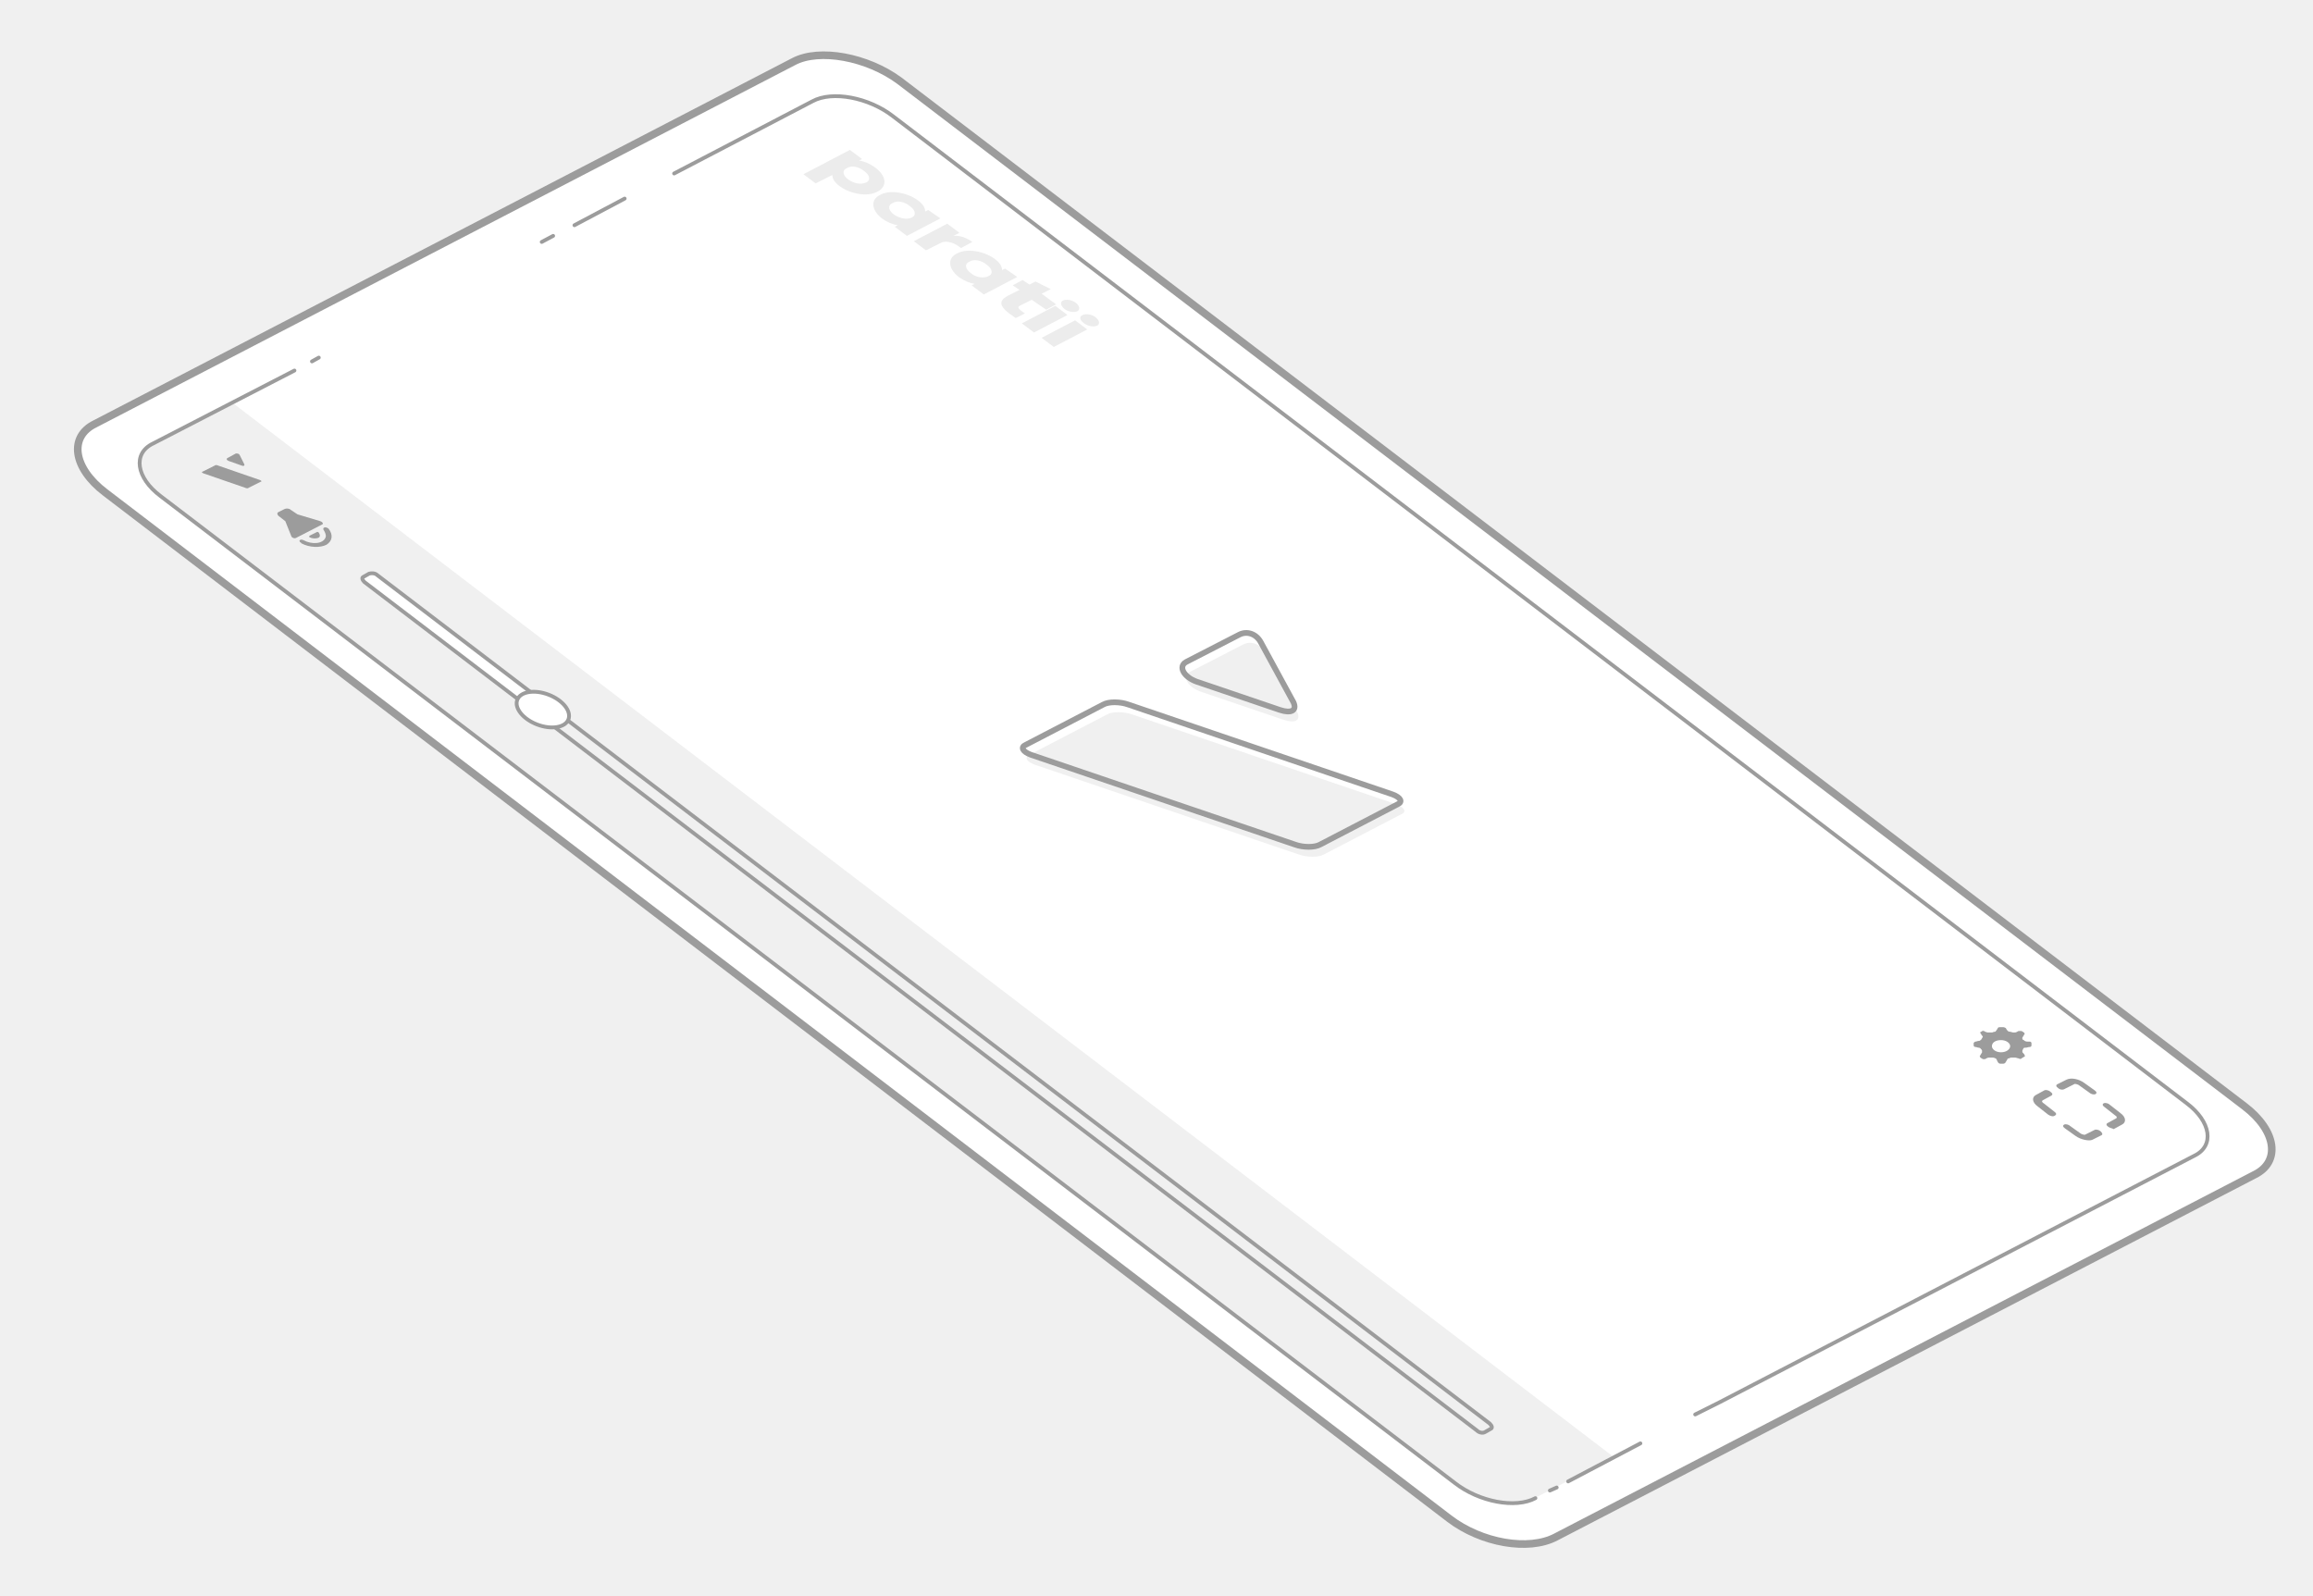
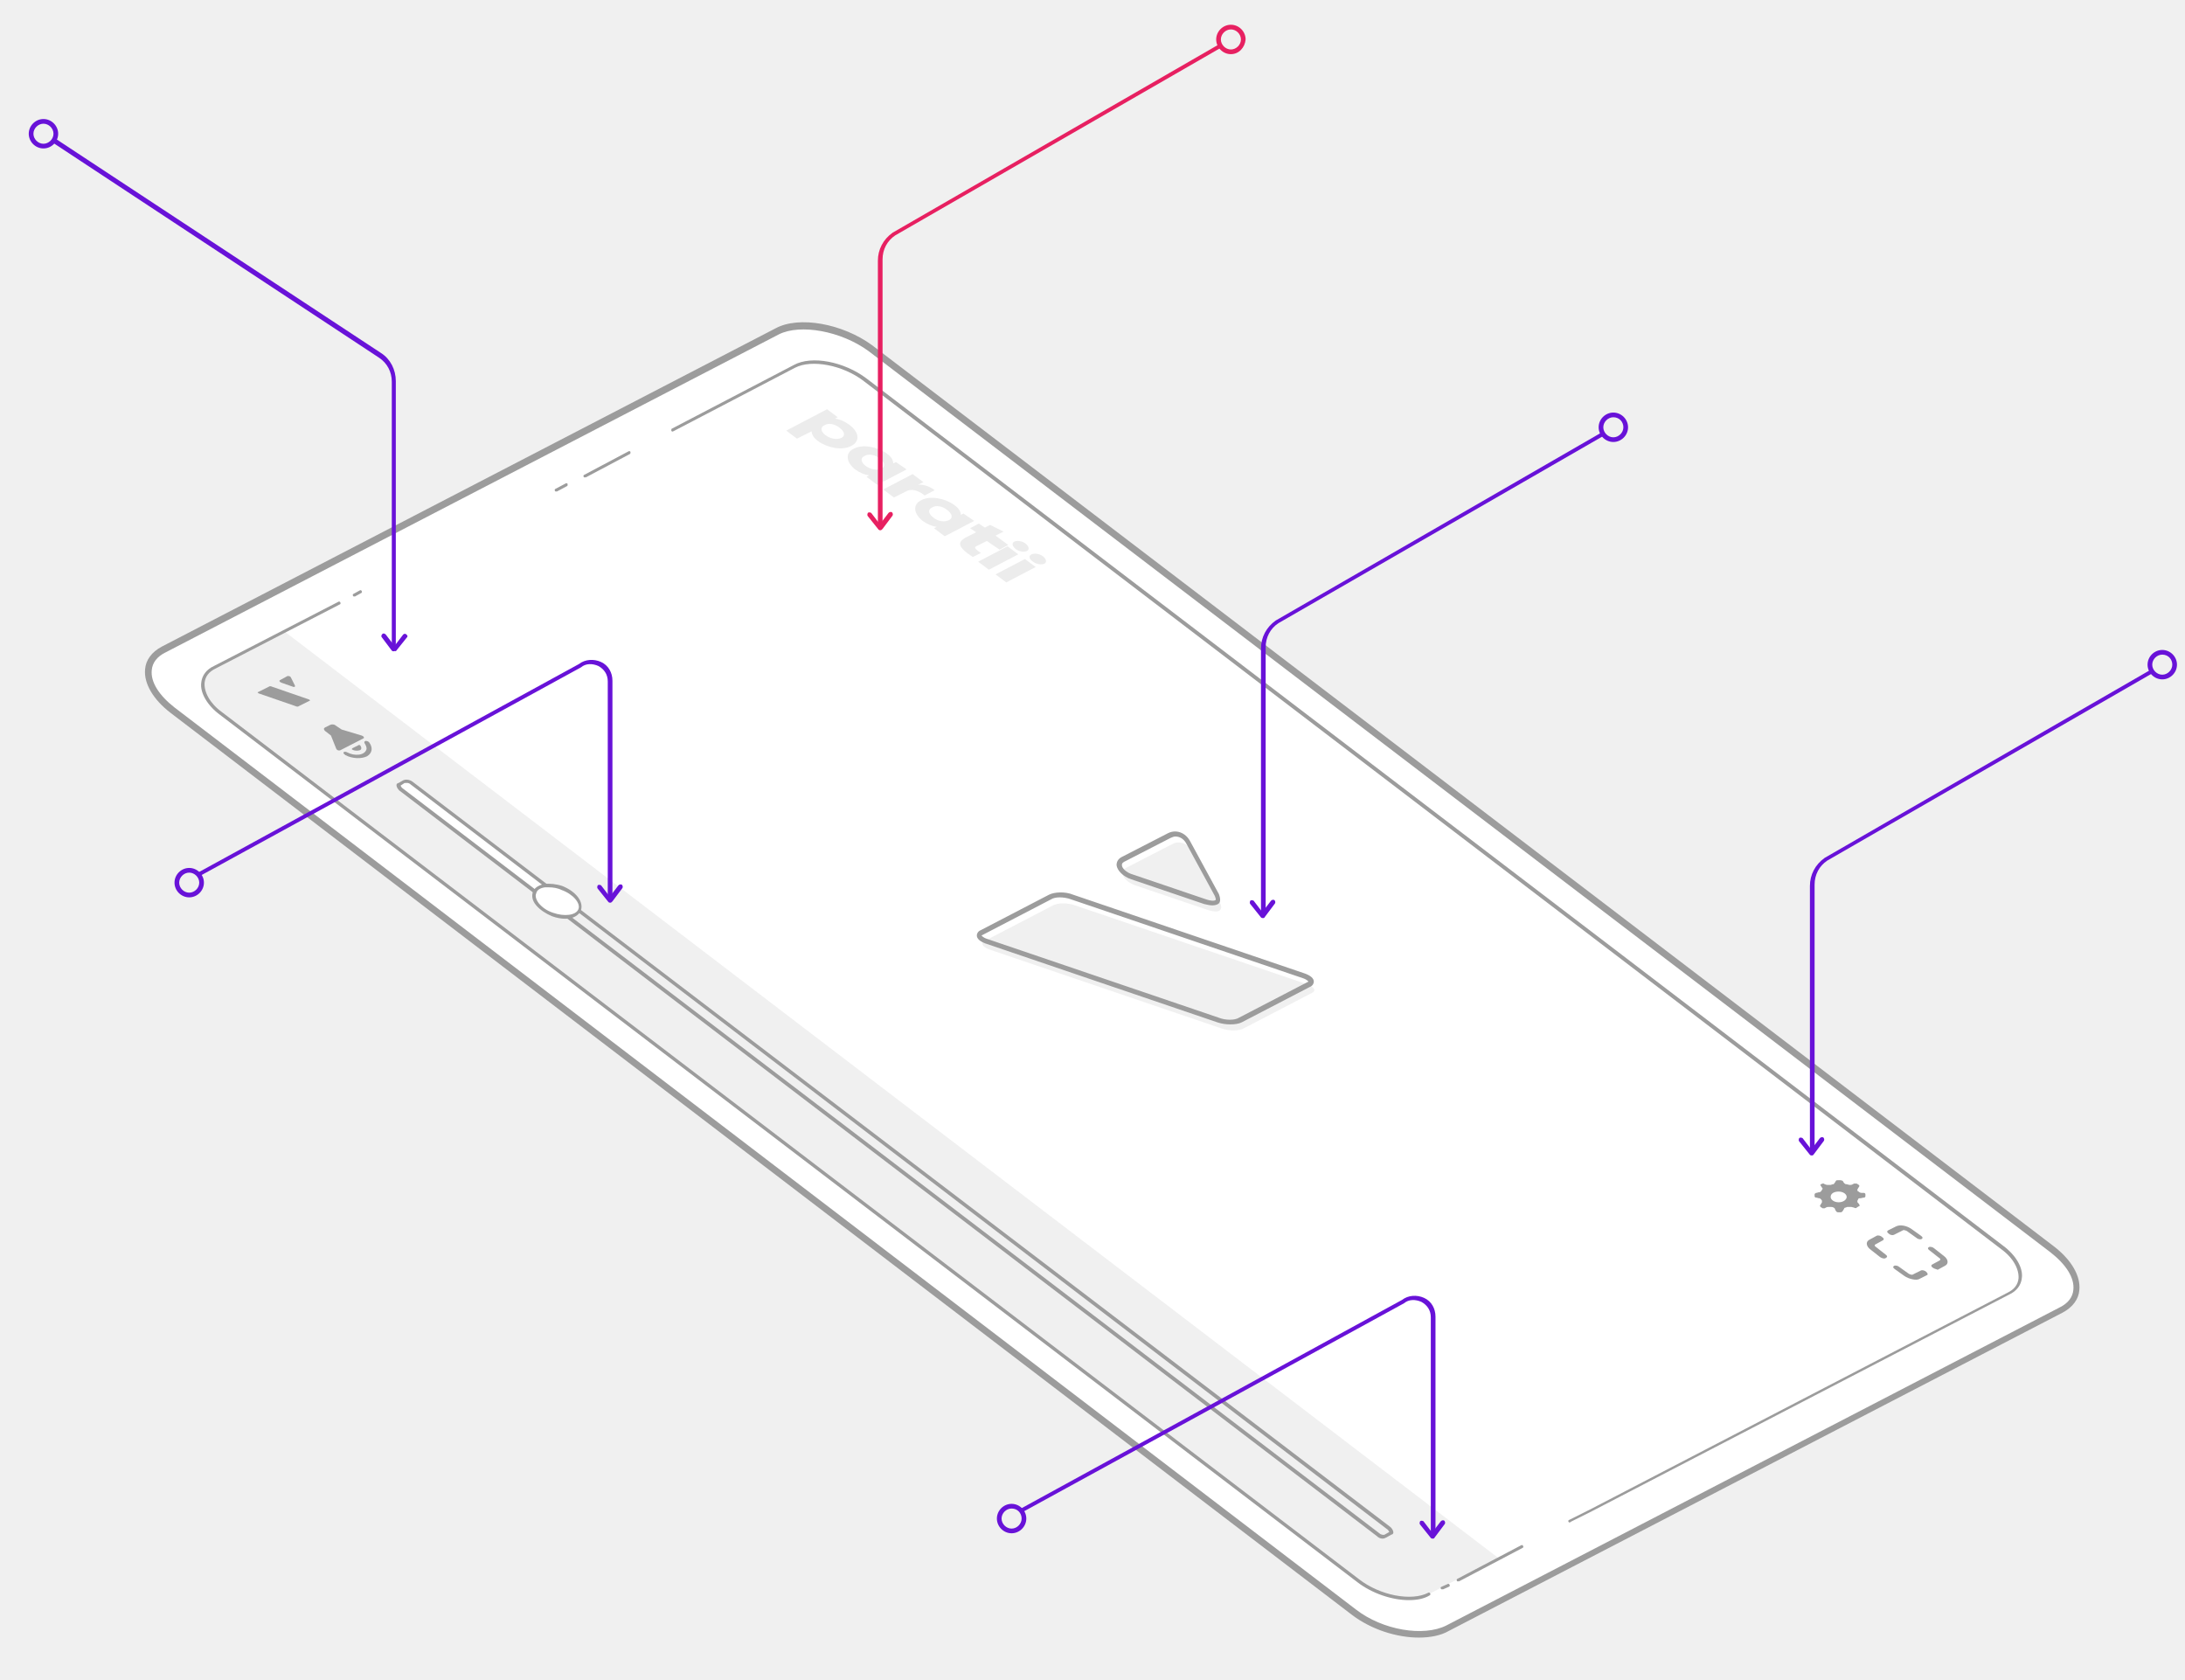
- <svg xmlns="http://www.w3.org/2000/svg" xmlns:xlink="http://www.w3.org/1999/xlink" version="1.1" id="Warstwa_2" x="0px" y="0px" viewBox="0 0 304 209.7">
-   <style type="text/css">
- 		.st0{fill:#FFFFFF;stroke:#9C9C9C;stroke-miterlimit:10;}
- 		.st1{fill:#F0F0F0;}
- 		.st2{fill:none;stroke:#9C9C9C;stroke-width:0.5;stroke-linecap:round;stroke-linejoin:round;stroke-miterlimit:10;}
- 		.st3{opacity:0.12;}
- 		.st4{fill:#FFFFFF;stroke:#9C9C9C;stroke-width:0.5;stroke-linecap:round;stroke-linejoin:round;stroke-miterlimit:10;}
- 		.st5{fill:#9C9C9C;}
- 		.st6{fill:#FFFFFF;}
- 		.st7{fill:#FFFFFF;stroke:#9C9C9C;stroke-width:0.5;stroke-miterlimit:10;}
- 		.st8{fill:#ECECEC;}
- 		.st9{fill:none;stroke:#9C9C9C;stroke-width:0.75;stroke-miterlimit:10;}
- 	</style>
-   <path class="st0" d="M190.5,199.6L13.8,64.7c-4.2-3.2-4.8-7.3-1.3-9l91.8-47.6c3.4-1.8,9.7-0.6,13.9,2.5l176.8,134.8   c4.2,3.2,4.8,7.3,1.3,9l-91.8,47.6C200.9,203.9,194.7,202.8,190.5,199.6z" />
-   <path class="st1" d="M30.5,52.9l-10.4,5.4c-2.6,1.4-2.2,4.5,1,6.9l170,129.7c3.2,2.4,8,3.3,10.6,2l10.4-5.4L30.5,52.9z" />
-   <path class="st2" d="M201.8,196.9c-2.6,1.4-7.4,0.5-10.6-2L21.1,65.2c-3.2-2.4-3.7-5.6-1-6.9l18.6-9.6" />
-   <g class="st3">
-     <defs>
-       <path id="SVGID_1_" class="st3" d="M34.3,51.2l71.8-37.3c3-1.6,8.2-0.9,11.4,1.6l170,129.7c3.2,2.4,3.3,5.7,0.3,7.3l-71.8,37.2     l-3.6,1.9L30.4,52.7L34.3,51.2z" />
-     </defs>
-     <clipPath id="SVGID_2_">
-       <use xlink:href="#SVGID_1_" style="overflow:visible;" />
-     </clipPath>
-   </g>
-   <line class="st4" x1="215.6" y1="189.7" x2="206.1" y2="194.7" />
-   <path class="st2" d="M88.6,22.8l18.2-9.5c2.6-1.4,7.4-0.5,10.6,2l170,129.7c3.2,2.4,3.7,5.6,1,6.9l-62.4,32.4l-3.2,1.6" />
-   <line class="st4" x1="75.5" y1="29.6" x2="82.1" y2="26.1" />
-   <line class="st4" x1="71.2" y1="31.8" x2="72.7" y2="31" />
+ <svg xmlns="http://www.w3.org/2000/svg" id="Warstwa_2_1_" viewBox="0 0 326.8 251.2">
+   <style>.st0{fill:#fff}.st1{fill:#9c9c9c}.st2{fill:#f0f0f0}.st3{fill:#ececec}.st4{fill:#6812d8}.st5{fill:#e72061}</style>
+   <path class="st0" d="M202.5 241.1L25.8 106.2c-4.2-3.2-4.8-7.3-1.3-9l91.8-47.6c3.4-1.8 9.7-.6 13.9 2.5L307 186.9c4.2 3.2 4.8 7.3 1.3 9l-91.8 47.6c-3.6 1.9-9.8.8-14-2.4z" />
+   <path class="st1" d="M212.2 244.9c-3.3 0-7.1-1.2-10-3.4L25.5 106.6c-2.6-2-4-4.4-3.8-6.5.1-1.4 1-2.6 2.5-3.4L116 49.1c3.5-1.9 10-.7 14.4 2.5l176.8 134.8c2.6 2 4 4.4 3.8 6.5-.1 1.4-1 2.6-2.5 3.4l-91.8 47.6c-1.2.7-2.8 1-4.5 1zm-9.4-4.2c4 3.1 10.1 4.1 13.5 2.4l91.8-47.6c1.2-.6 1.9-1.5 2-2.6.2-1.8-1.1-3.8-3.4-5.6L129.9 52.5c-4.1-3-10.2-4.1-13.4-2.5L24.7 97.6c-1.2.6-1.9 1.5-2 2.6-.2 1.8 1.1 3.8 3.4 5.6l176.7 134.9z" />
+   <path class="st2" d="M42.5 94.4l-10.4 5.4c-2.6 1.4-2.2 4.5 1 6.9l170 129.7c3.2 2.4 8 3.3 10.6 2l10.4-5.4L42.5 94.4z" />
+   <path class="st1" d="M210.7 239.3c-2.5 0-5.5-1-7.7-2.7L32.9 106.9c-1.9-1.4-3-3.3-2.8-4.8.1-1.1.8-2 1.9-2.5L50.6 90c.1-.1.3 0 .3.1.1.1 0 .3-.1.3L32.2 100c-1 .5-1.5 1.2-1.6 2.1-.1 1.4.8 3.1 2.6 4.4l170.1 129.7c3.1 2.4 7.8 3.3 10.3 2 .1-.1.3 0 .3.1.1.1 0 .3-.1.3-.8.5-1.9.7-3.1.7zM218.1 236.5c-.1 0-.2 0-.2-.1-.1-.1 0-.3.1-.3l9.5-5c.1-.1.3 0 .3.1.1.1 0 .3-.1.3l-9.5 5c0-.1-.1 0-.1 0zM234.8 227.7c-.1 0-.2-.1-.2-.1-.1-.1 0-.3.1-.3l3.2-1.6 62.4-32.4c1-.5 1.5-1.2 1.6-2.1.1-1.4-.8-3.1-2.6-4.4L129.2 57c-3.1-2.4-7.8-3.3-10.3-2l-18.2 9.5c-.1.1-.3 0-.3-.1s0-.3.1-.3l18.2-9.5c2.7-1.5 7.6-.5 10.9 2l170 129.7c1.9 1.4 3 3.3 2.8 4.8-.1 1.1-.8 2-1.9 2.5L238.1 226l-3.2 1.6-.1.1zM87.5 71.4c-.1 0-.2 0-.2-.1-.1-.1 0-.3.1-.3l6.6-3.5c.1-.1.3 0 .3.1s0 .3-.1.3l-6.6 3.5c0-.1-.1 0-.1 0zM83.2 73.5c-.1 0-.2 0-.2-.1-.1-.1 0-.3.1-.3l1.5-.8c.1-.1.3 0 .3.1s0 .3-.1.3l-1.5.8h-.1z" />
+   <path class="st1" d="M282.5 184.5c-.3-.2-.3-.4-.1-.5l1.2-.6c.6-.3 1.6-.1 2.3.4l1.4 1c.3.2.3.4.1.5-.2.1-.6 0-.8-.2l-1.4-1c-.2-.1-.5-.2-.6-.1l-1.2.6c-.3.2-.7.1-.9-.1zM289.1 189.6c-.3-.2-.3-.4-.1-.5l1.1-.6c.2-.1.1-.3-.1-.4l-1.4-1.1c-.3-.2-.3-.4-.1-.5.2-.1.6 0 .8.2l1.4 1.1c.7.5.8 1.2.2 1.5l-1.1.6c-.1-.1-.4-.1-.7-.3zM284.8 190.8l-1.4-1c-.3-.2-.3-.4-.1-.5.2-.1.6 0 .8.2l1.4 1c.2.1.5.2.6.1l1.2-.6c.2-.1.6 0 .8.2s.3.4.1.5l-1.2.6c-.4.2-1.5 0-2.2-.5zM281.2 188l-1.4-1.1c-.7-.5-.8-1.2-.2-1.5l1.1-.6c.2-.1.6 0 .8.2.3.2.3.4.1.5l-1.1.6c-.2.1-.1.3.1.4l1.4 1.1c.3.2.3.4.1.5-.2.2-.6.1-.9-.1zM54.1 110l-3-.9-.9-.6c-.2-.2-.6-.2-.8-.1l-.8.4c-.2.1-.2.3 0 .5l.9.7.8 2c.1.2.4.3.6.2l3.5-1.8c.1-.1 0-.3-.3-.4zM52.7 112.1c.3.2.8.2 1.1.1s.3-.4.1-.7c-.1-.1-.2-.1-.2-.1l-1 .5c-.1.1-.1.2 0 .2z" />
+   <path class="st1" d="M55.2 111c-.1-.1-.3-.2-.5-.2-.1 0-.1.1-.2.1v.2c.2.3.4.7.3 1-.3.9-1.8 1-2.9.4-.2-.1-.4-.1-.5 0s0 .2.1.3c0 0 .1 0 .1.1 1.1.6 2.5.6 3.3.2.8-.5.9-1.3.3-2.1z" />
+   <path class="st0" d="M83.7 134l-22-16.8c-.4-.3-1-.4-1.3-.2l-.6.3c-.3.2-.3.5.1.8l22 16.8 1.8-.9z" />
+   <path class="st1" d="M206.8 230.1c-.3 0-.6-.1-.9-.4L59.7 118.2c-.3-.3-.4-.6-.4-.8 0-.1.1-.3.3-.3l.7-.4c.4-.2 1-.1 1.4.2L208 228.4c.3.3.4.6.4.8 0 .1-.1.3-.3.3l-.7.4c-.2.1-.4.2-.6.2zM59.9 117.5s.1.1.2.3l146.2 111.5c.2.2.6.3.8.2l.7-.4.2.2-.2-.2s-.1-.1-.2-.3L61.4 117.3c-.3-.3-.7-.2-.9-.2l-.6.4z" />
+   <ellipse transform="rotate(-69.04 83.35561 134.7668)" class="st0" cx="83.3" cy="134.8" rx="2.1" ry="3.6" />
+   <path class="st1" d="M84.6 137.4c-.6 0-1.3-.1-2.1-.4-.9-.4-1.7-.9-2.3-1.6-.6-.7-.7-1.4-.5-2 .2-.6.8-1 1.7-1.2.8-.1 1.8 0 2.7.3 2 .8 3.2 2.3 2.8 3.6-.3.8-1.2 1.3-2.3 1.3zm-2.5-4.7h-.6c-.7.1-1.2.4-1.3.9-.2.4 0 1 .4 1.5.5.6 1.2 1.1 2.1 1.4 1.7.6 3.4.4 3.8-.5.4-.9-.8-2.3-2.5-2.9-.6-.3-1.3-.4-1.9-.4z" />
+   <path class="st3" d="M127.3 66.7c-1.3.7-3.5.3-4.9-.7-.7-.5-1-1-1-1.5l-2.2 1.1-1.6-1.2 6.1-3.2 1.6 1.2-.4.2c.7.1 1.4.4 2.1.9 1.5 1.1 1.7 2.5.3 3.2zm-1.5-1.2c.7-.3.5-1-.2-1.5-.7-.6-1.7-.8-2.3-.4-.7.3-.5 1 .2 1.5s1.6.7 2.3.4zM135.6 70.2l-4.4 2.3-1.6-1.2.4-.2c-.7-.1-1.4-.4-2.1-.9-1.4-1.1-1.5-2.5-.2-3.1 1.3-.7 3.5-.3 4.9.7.7.5 1 1 1 1.5l.4-.2 1.6 1.1zm-3.8-.1c.7-.3.5-1-.2-1.5-.7-.6-1.7-.8-2.3-.4-.7.3-.5 1 .2 1.5s1.7.7 2.3.4zM139.8 73.3l-1.5.8c-.6-.5-1.7-1.1-2.6-.7l-2 1-1.6-1.2 4.4-2.3 1.6 1.2-.8.4c.9-.1 1.8.3 2.5.8zM145.7 77.9l-4.4 2.3-1.6-1.2.4-.2c-.7-.1-1.4-.4-2.1-.9-1.4-1.1-1.5-2.5-.2-3.1 1.3-.7 3.5-.3 4.9.7.7.5 1 1 1 1.5l.4-.2 1.6 1.1zm-3.8-.1c.7-.3.5-1-.2-1.5-.7-.6-1.7-.8-2.3-.4-.7.3-.5 1 .2 1.5.7.6 1.7.7 2.3.4zM147.6 80.9l-1.6.8c-.4.2 0 .5.7 1l-1.2.6c-2.3-1.5-2.3-2.2-1.1-2.9l1.6-.8-.9-.6 1.3-.7.9.6.8-.4 2 1-1.2.6 1.9 1.4-1.3.7-1.9-1.3zM151.7 81c.4-.2 1.2-.1 1.7.3s.6.9.2 1.1c-.4.2-1.2.1-1.7-.3s-.6-.9-.2-1.1zm-1 .7l1.6 1.2-4.4 2.3-1.6-1.2 4.4-2.3zM154.3 82.9c.4-.2 1.2-.1 1.7.3s.6.9.2 1.1c-.4.2-1.2.1-1.7-.3-.6-.4-.7-.9-.2-1.1zm-1 .7l1.6 1.2-4.4 2.3-1.6-1.2 4.4-2.3z" />
+   <path class="st1" d="M215.7 237.7c-.1 0-.2-.1-.2-.1-.1-.1 0-.3.1-.3l.9-.4c.1-.1.3 0 .3.1.1.1 0 .3-.1.3l-.9.4c0-.1-.1 0-.1 0zM53 89.2c-.1 0-.2 0-.2-.1-.1-.1 0-.3.1-.3l.9-.5c.1-.1.3 0 .3.1.1.1 0 .3-.1.3l-.9.5H53z" />
  <g>
-     <path class="st5" d="M270.5,143c-0.3-0.2-0.3-0.4-0.1-0.5l1.2-0.6c0.6-0.3,1.6-0.1,2.3,0.4l1.4,1c0.3,0.2,0.3,0.4,0.1,0.5    c-0.2,0.1-0.6,0-0.8-0.2l-1.4-1c-0.2-0.1-0.5-0.2-0.6-0.1l-1.2,0.6C271.1,143.3,270.7,143.2,270.5,143z" />
-     <path class="st5" d="M277.1,148.1c-0.3-0.2-0.3-0.4-0.1-0.5l1.1-0.6c0.2-0.1,0.1-0.3-0.1-0.4l-1.4-1.1c-0.3-0.2-0.3-0.4-0.1-0.5    c0.2-0.1,0.6,0,0.8,0.2l1.4,1.1c0.7,0.5,0.8,1.2,0.2,1.5l-1.1,0.6C277.7,148.3,277.4,148.3,277.1,148.1z" />
-     <path class="st5" d="M272.8,149.3l-1.4-1c-0.3-0.2-0.3-0.4-0.1-0.5c0.2-0.1,0.6,0,0.8,0.2l1.4,1c0.2,0.1,0.5,0.2,0.6,0.1l1.2-0.6    c0.2-0.1,0.6,0,0.8,0.2s0.3,0.4,0.1,0.5l-1.2,0.6C274.6,150,273.5,149.8,272.8,149.3z" />
-     <path class="st5" d="M269.2,146.5l-1.4-1.1c-0.7-0.5-0.8-1.2-0.2-1.5l1.1-0.6c0.2-0.1,0.6,0,0.8,0.2c0.3,0.2,0.3,0.4,0.1,0.5    l-1.1,0.6c-0.2,0.1-0.1,0.3,0.1,0.4l1.4,1.1c0.3,0.2,0.3,0.4,0.1,0.5C269.9,146.8,269.5,146.7,269.2,146.5z" />
-   </g>
-   <g>
-     <path class="st5" d="M42.1,68.5l-3-0.9L38.2,67c-0.2-0.2-0.6-0.2-0.8-0.1l-0.8,0.4c-0.2,0.1-0.2,0.3,0,0.5l0.9,0.7l0.8,2    c0.1,0.2,0.4,0.3,0.6,0.2l3.5-1.8C42.5,68.8,42.4,68.6,42.1,68.5z" />
-     <path class="st5" d="M40.7,70.6c0.3,0.2,0.8,0.2,1.1,0.1c0.3-0.1,0.3-0.4,0.1-0.7c-0.1-0.1-0.2-0.1-0.2-0.1l-1,0.5    C40.6,70.5,40.6,70.6,40.7,70.6z" />
-     <path class="st5" d="M43.2,69.5c-0.1-0.1-0.3-0.2-0.5-0.2c-0.1,0-0.1,0.1-0.2,0.1c0,0.1,0,0.1,0,0.2c0.2,0.3,0.4,0.7,0.3,1    c-0.3,0.9-1.8,1-2.9,0.4c-0.2-0.1-0.4-0.1-0.5,0c-0.1,0.1,0,0.2,0.1,0.3c0,0,0.1,0,0.1,0.1c1.1,0.6,2.5,0.6,3.3,0.2    C43.7,71.1,43.8,70.3,43.2,69.5z" />
-   </g>
-   <path class="st6" d="M71.7,92.5l-22-16.8c-0.4-0.3-1-0.4-1.3-0.2l-0.6,0.3c-0.3,0.2-0.3,0.5,0.1,0.8l22,16.8L71.7,92.5z" />
-   <path class="st2" d="M194.1,188L47.9,76.5c-0.3-0.3-0.4-0.6-0.1-0.7l0.7-0.4c0.3-0.1,0.8-0.1,1.1,0.2l146.2,111.5   c0.3,0.3,0.4,0.6,0.1,0.7l-0.7,0.4C194.9,188.4,194.4,188.3,194.1,188z" />
-   <ellipse transform="matrix(0.3577 -0.9339 0.9339 0.3577 -41.2887 126.4739)" class="st7" cx="71.3" cy="93.3" rx="2.1" ry="3.6" />
-   <g>
-     <path class="st8" d="M115.3,25.2c-1.3,0.7-3.5,0.3-4.9-0.7c-0.7-0.5-1-1-1-1.5l-2.2,1.1l-1.6-1.2l6.1-3.2l1.6,1.2l-0.4,0.2    c0.7,0.1,1.4,0.4,2.1,0.9C116.5,23.1,116.7,24.5,115.3,25.2z M113.8,24c0.7-0.3,0.5-1-0.2-1.5c-0.7-0.6-1.7-0.8-2.3-0.4    c-0.7,0.3-0.5,1,0.2,1.5C112.2,24.1,113.1,24.3,113.8,24z" />
-     <path class="st8" d="M123.6,28.7l-4.4,2.3l-1.6-1.2l0.4-0.2c-0.7-0.1-1.4-0.4-2.1-0.9c-1.4-1.1-1.5-2.5-0.2-3.1    c1.3-0.7,3.5-0.3,4.9,0.7c0.7,0.5,1,1,1,1.5l0.4-0.2L123.6,28.7z M119.8,28.6c0.7-0.3,0.5-1-0.2-1.5c-0.7-0.6-1.7-0.8-2.3-0.4    c-0.7,0.3-0.5,1,0.2,1.5C118.2,28.7,119.2,28.9,119.8,28.6z" />
-     <path class="st8" d="M127.8,31.8l-1.5,0.8c-0.6-0.5-1.7-1.1-2.6-0.7l-2,1l-1.6-1.2l4.4-2.3l1.6,1.2l-0.8,0.4    C126.2,30.9,127.1,31.3,127.8,31.8z" />
-     <path class="st8" d="M133.7,36.4l-4.4,2.3l-1.6-1.2l0.4-0.2c-0.7-0.1-1.4-0.4-2.1-0.9c-1.4-1.1-1.5-2.5-0.2-3.1    c1.3-0.7,3.5-0.3,4.9,0.7c0.7,0.5,1,1,1,1.5l0.4-0.2L133.7,36.4z M129.9,36.3c0.7-0.3,0.5-1-0.2-1.5c-0.7-0.6-1.7-0.8-2.3-0.4    c-0.7,0.3-0.5,1,0.2,1.5C128.3,36.5,129.3,36.6,129.9,36.3z" />
-     <path class="st8" d="M135.6,39.4l-1.6,0.8c-0.4,0.2,0,0.5,0.7,1l-1.2,0.6c-2.3-1.5-2.3-2.2-1.1-2.9l1.6-0.8l-0.9-0.6l1.3-0.7    l0.9,0.6l0.8-0.4l2,1l-1.2,0.6l1.9,1.4l-1.3,0.7L135.6,39.4z" />
-     <path class="st8" d="M139.7,39.5c0.4-0.2,1.2-0.1,1.7,0.3c0.5,0.4,0.6,0.9,0.2,1.1c-0.4,0.2-1.2,0.1-1.7-0.3S139.3,39.7,139.7,39.5    z M138.7,40.2l1.6,1.2l-4.4,2.3l-1.6-1.2L138.7,40.2z" />
-     <path class="st8" d="M142.3,41.4c0.4-0.2,1.2-0.1,1.7,0.3s0.6,0.9,0.2,1.1c-0.4,0.2-1.2,0.1-1.7-0.3    C141.9,42.1,141.8,41.6,142.3,41.4z M141.3,42.1l1.6,1.2l-4.4,2.3l-1.6-1.2L141.3,42.1z" />
-   </g>
-   <line class="st4" x1="204.6" y1="195.5" x2="203.7" y2="195.9" />
-   <line class="st4" x1="41.9" y1="47" x2="41" y2="47.5" />
-   <g>
+     <path class="st2" d="M186 153.8c-.7.4-2.2.4-3.3 0L148 142c-1.1-.4-1.4-1-.7-1.3l10.2-5.3c.7-.4 2.2-.4 3.3 0l34.7 11.8c1.1.4 1.4 1 .7 1.3l-10.2 5.3zM178.2 127.2c-.6-1.1-1.8-1.5-2.8-1l-7 3.6c-1.1.6-.3 2 1.4 2.6l10.9 3.7c1.5.5 2.3.1 1.8-1l-4.3-7.9z" />
    <g>
-       <path class="st1" d="M174,112.3c-0.7,0.4-2.2,0.4-3.3,0L136,100.5c-1.1-0.4-1.4-1-0.7-1.3l10.2-5.3c0.7-0.4,2.2-0.4,3.3,0     l34.7,11.8c1.1,0.4,1.4,1,0.7,1.3L174,112.3z" />
-       <path class="st1" d="M166.2,85.7c-0.6-1.1-1.8-1.5-2.8-1l-7,3.6c-1.1,0.6-0.3,2,1.4,2.6l10.9,3.7c1.5,0.5,2.3,0.1,1.8-1     L166.2,85.7z" />
-     </g>
-     <g>
-       <path class="st9" d="M173.5,111c-0.7,0.4-2.2,0.4-3.3,0l-34.7-11.8c-1.1-0.4-1.4-1-0.7-1.3l10.2-5.3c0.7-0.4,2.2-0.4,3.3,0     l34.7,11.8c1.1,0.4,1.4,1,0.7,1.3L173.5,111z" />
-       <path class="st9" d="M165.7,84.4c-0.6-1.1-1.8-1.5-2.8-1l-7,3.6c-1.1,0.6-0.3,2,1.4,2.6l10.9,3.7c1.5,0.5,2.3,0.1,1.8-1     L165.7,84.4z" />
+       <path class="st1" d="M184 153.2c-.6 0-1.3-.1-1.9-.3l-34.7-11.8c-.8-.3-1.3-.7-1.3-1.2 0-.2.1-.6.6-.8l10.2-5.3c.8-.4 2.4-.5 3.6 0l34.7 11.8c.8.3 1.3.7 1.3 1.2 0 .2-.1.6-.6.8l-10.2 5.3c-.4.2-1 .3-1.7.3zm-25.5-19c-.5 0-1 .1-1.3.3l-10.2 5.3-.2.1s.2.3.8.5l34.7 11.8c1 .4 2.4.4 3 0l10.2-5.3.2-.1s-.2-.3-.8-.5l-34.7-11.8c-.5-.2-1.2-.3-1.7-.3zM181.3 135.4c-.3 0-.8-.1-1.2-.2l-10.9-3.7c-1.2-.4-2.1-1.3-2.2-2.1 0-.5.2-.9.7-1.2l7-3.6c1.2-.6 2.6-.1 3.3 1.2l4.3 7.9c.3.8.2 1.2 0 1.4-.2.2-.6.3-1 .3zm-5.5-10.3c-.2 0-.5.1-.7.2l-7 3.6c-.3.2-.3.3-.3.5 0 .4.6 1.1 1.7 1.4l10.9 3.7c.9.3 1.3.2 1.4.1.1-.1 0-.3-.1-.6l-4.3-7.9c-.4-.7-1-1-1.6-1z" />
    </g>
  </g>
  <g>
-     <path class="st5" d="M32.7,64.1c-0.1,0.1-0.3,0.1-0.5,0l-5.5-1.9c-0.2-0.1-0.2-0.2-0.1-0.2l1.6-0.8c0.1-0.1,0.3-0.1,0.5,0l5.5,1.9    c0.2,0.1,0.2,0.2,0.1,0.2L32.7,64.1z" />
-     <path class="st5" d="M31.5,59.8c-0.1-0.2-0.3-0.2-0.5-0.2l-1.1,0.6c-0.2,0.1-0.1,0.3,0.2,0.4l1.7,0.6c0.2,0.1,0.4,0,0.3-0.2    L31.5,59.8z" />
+     <path class="st1" d="M44.7 105.6c-.1.1-.3.1-.5 0l-5.5-1.9c-.2-.1-.2-.2-.1-.2l1.6-.8c.1-.1.3-.1.5 0l5.5 1.9c.2.1.2.2.1.2l-1.6.8zM43.5 101.3c-.1-.2-.3-.2-.5-.2l-1.1.6c-.2.1-.1.3.2.4l1.7.6c.2.1.4 0 .3-.2l-.6-1.2z" />
  </g>
-   <path class="st5" d="M260.7,135.5c0.1,0,0.1,0,0.2,0.1c0.1,0,0.2,0.1,0.4,0.1c0.1,0,0.1,0,0.2,0c0.1,0,0.2,0,0.3,0   c0.1,0,0.2-0.1,0.4-0.1c0.1,0,0.1-0.1,0.2-0.2c0.1-0.1,0.1-0.2,0.2-0.3c0-0.1,0.2-0.1,0.3-0.1c0.1,0,0.3,0,0.4,0   c0.1,0,0.3,0.1,0.3,0.1c0.1,0.1,0.1,0.2,0.2,0.3c0,0,0.1,0.1,0.1,0.1c0.1,0.1,0.2,0.1,0.3,0.1c0.1,0,0.3,0.1,0.4,0.1   c0.1,0,0.2,0,0.2,0c0.2,0,0.3-0.1,0.5-0.2c0.1,0,0.3,0,0.4,0c0.1,0.1,0.2,0.1,0.3,0.2c0.1,0.1,0.1,0.1,0.1,0.2   c-0.1,0.1-0.1,0.2-0.2,0.3c0,0.1-0.1,0.1-0.1,0.2c0,0,0,0.1,0,0.1c0,0.1,0.1,0.2,0.2,0.2c0,0,0.1,0.1,0.1,0.1   c0.2,0.1,0.3,0.1,0.5,0.1c0.1,0,0.1,0,0.2,0c0.1,0,0.2,0.1,0.2,0.2c0,0.1,0,0.2,0,0.3c0,0.1-0.1,0.2-0.2,0.2c-0.2,0-0.4,0.1-0.6,0.1   c0,0-0.1,0-0.1,0c-0.1,0-0.2,0.1-0.2,0.2c-0.1,0.1-0.1,0.2-0.1,0.3c0,0.1,0,0.1,0.1,0.2c0.1,0.1,0.2,0.2,0.2,0.3   c0.1,0.1,0,0.2-0.1,0.2c-0.1,0.1-0.2,0.1-0.3,0.2c-0.1,0.1-0.2,0.1-0.4,0c-0.1,0-0.3-0.1-0.4-0.1c-0.1,0-0.2,0-0.3,0   c-0.1,0-0.2,0-0.3,0c-0.1,0-0.2,0.1-0.3,0.1c-0.1,0-0.2,0.1-0.2,0.2c-0.1,0.1-0.1,0.2-0.2,0.3c0,0.1-0.2,0.2-0.3,0.2   c-0.1,0-0.3,0-0.4,0c-0.1,0-0.3-0.1-0.3-0.2c-0.1-0.1-0.1-0.2-0.2-0.4c-0.1-0.1-0.3-0.2-0.5-0.2c-0.1,0-0.1,0-0.2,0   c-0.1,0-0.2,0-0.3,0c-0.2,0-0.3,0.1-0.5,0.2c-0.1,0-0.3,0-0.3,0c-0.1-0.1-0.2-0.1-0.3-0.2c-0.1-0.1-0.1-0.2-0.1-0.2   c0.1-0.1,0.1-0.2,0.2-0.3c0-0.1,0.1-0.1,0.1-0.2c0-0.1,0-0.1,0-0.2c0-0.1-0.1-0.2-0.2-0.3c-0.1-0.1-0.2-0.1-0.2-0.1   c-0.2,0-0.3-0.1-0.5-0.1c-0.1,0-0.2-0.1-0.2-0.2c0-0.1,0-0.2,0-0.3c0-0.1,0.1-0.1,0.2-0.2c0.2,0,0.3-0.1,0.5-0.1   c0.1,0,0.1,0,0.2-0.1c0.1,0,0.1-0.1,0.1-0.1c0.1-0.1,0.1-0.2,0.2-0.3c0-0.1,0-0.1-0.1-0.2c-0.1-0.1-0.1-0.2-0.2-0.3   c-0.1-0.1,0-0.2,0.1-0.2c0.1-0.1,0.2-0.1,0.3-0.2C260.5,135.5,260.6,135.5,260.7,135.5z M263,138.3c0.7,0,1.2-0.4,1.2-0.8   c0-0.4-0.5-0.8-1.2-0.8c-0.7,0-1.2,0.3-1.2,0.8C261.8,137.9,262.3,138.3,263,138.3z" />
+   <path class="st1" d="M272.7 177c.1 0 .1 0 .2.1.1 0 .2.1.4.1h.5c.1 0 .2-.1.4-.1.1 0 .1-.1.2-.2s.1-.2.2-.3c0-.1.2-.1.3-.1h.4c.1 0 .3.1.3.1.1.1.1.2.2.3l.1.1c.1.1.2.1.3.1.1 0 .3.1.4.1h.2c.2 0 .3-.1.5-.2h.4c.1.1.2.1.3.2.1.1.1.1.1.2-.1.1-.1.2-.2.3 0 .1-.1.1-.1.2v.1c0 .1.1.2.2.2l.1.1c.2.1.3.1.5.1h.2c.1 0 .2.1.2.2v.3c0 .1-.1.2-.2.2-.2 0-.4.1-.6.1h-.1c-.1 0-.2.1-.2.2-.1.1-.1.2-.1.3s0 .1.1.2.2.2.2.3c.1.1 0 .2-.1.2-.1.1-.2.1-.3.2-.1.1-.2.1-.4 0-.1 0-.3-.1-.4-.1h-.6c-.1 0-.2.1-.3.1-.1 0-.2.1-.2.2-.1.1-.1.2-.2.3 0 .1-.2.2-.3.2h-.4c-.1 0-.3-.1-.3-.2-.1-.1-.1-.2-.2-.4-.1-.1-.3-.2-.5-.2h-.5c-.2 0-.3.1-.5.2h-.3c-.1-.1-.2-.1-.3-.2-.1-.1-.1-.2-.1-.2.1-.1.1-.2.2-.3 0-.1.1-.1.1-.2v-.2c0-.1-.1-.2-.2-.3s-.2-.1-.2-.1c-.2 0-.3-.1-.5-.1-.1 0-.2-.1-.2-.2v-.3c0-.1.1-.1.2-.2.2 0 .3-.1.5-.1.1 0 .1 0 .2-.1.1 0 .1-.1.1-.1.1-.1.1-.2.2-.3 0-.1 0-.1-.1-.2s-.1-.2-.2-.3 0-.2.1-.2c.1-.1.2-.1.3-.1-.2 0-.1 0 0 0zm2.3 2.8c.7 0 1.2-.4 1.2-.8s-.5-.8-1.2-.8-1.2.3-1.2.8c0 .4.5.8 1.2.8z" />
+   <path class="st4" d="M214.3 229.7c-.2 0-.3-.1-.3-.3V197c0-1-.5-1.8-1.4-2.3-.9-.4-1.9-.4-2.6.2l-57 31.2c-.2.1-.4 0-.4-.1-.1-.2 0-.4.1-.4l57-31.2c.9-.7 2.2-.8 3.3-.3 1.1.5 1.7 1.6 1.7 2.8v32.4c-.1.2-.3.4-.4.4z" />
+   <path class="st4" d="M151.3 229.3c-1.2 0-2.2-1-2.2-2.2s1-2.2 2.2-2.2 2.2 1 2.2 2.2-1 2.2-2.2 2.2zm0-3.7c-.8 0-1.5.7-1.5 1.5s.7 1.5 1.5 1.5 1.5-.7 1.5-1.5-.6-1.5-1.5-1.5zM214.3 230.1c-.1 0-.2 0-.3-.1l-1.6-2c-.1-.1-.1-.3 0-.5.1-.1.3-.1.5 0l1.3 1.7 1.3-1.7c.1-.1.3-.2.5-.1.1.1.2.3.1.5l-1.5 2c-.1.2-.2.2-.3.2zM91.2 134.6c-.2 0-.3-.1-.3-.3v-32.4c0-1-.5-1.8-1.4-2.3-.9-.4-1.9-.4-2.6.2l-57 31.2c-.2.1-.4 0-.4-.1-.1-.2 0-.4.1-.4l57-31.2c.9-.7 2.2-.8 3.3-.3 1.1.5 1.7 1.6 1.7 2.8v32.4c-.1.2-.2.4-.4.4z" />
+   <path class="st4" d="M28.3 134.2c-1.2 0-2.2-1-2.2-2.2 0-1.2 1-2.2 2.2-2.2 1.2 0 2.2 1 2.2 2.2 0 1.2-1 2.2-2.2 2.2zm0-3.7c-.8 0-1.5.7-1.5 1.5s.7 1.5 1.5 1.5 1.5-.7 1.5-1.5-.7-1.5-1.5-1.5zM91.3 135c-.1 0-.2 0-.3-.1l-1.6-2c-.1-.1-.1-.3 0-.5.1-.1.3-.1.5 0l1.3 1.7 1.3-1.7c.1-.1.3-.2.5-.1.1.1.2.3.1.5l-1.5 2c-.1.1-.2.2-.3.2z" />
+   <g>
+     <path class="st4" d="M58.9 96.9c-.2 0-.3-.1-.3-.3V57.1c0-1.5-.7-2.8-1.9-3.6L8 21.4c-.1-.1-.2-.3-.1-.5.1-.1.3-.2.5-.1l48.6 32c1.4.9 2.2 2.5 2.2 4.2v39.5c0 .3-.1.4-.3.4z" />
+     <path class="st4" d="M58.9 97.4c-.1 0-.2 0-.3-.1l-1.5-2c-.1-.1-.1-.3.1-.5.1-.1.3-.1.5.1l1.3 1.7 1.3-1.7c.1-.1.3-.2.5 0s.2.3 0 .5l-1.6 2c-.1-.1-.2 0-.3 0zM6.5 22.2c-1.2 0-2.2-1-2.2-2.2s1-2.2 2.2-2.2 2.2 1 2.2 2.2-1 2.2-2.2 2.2zm0-3.7c-.8 0-1.5.7-1.5 1.5s.7 1.5 1.5 1.5S8 20.8 8 20s-.7-1.5-1.5-1.5z" />
+   </g>
+   <g>
+     <path class="st5" d="M131.6 78.8c-.2 0-.3-.1-.3-.3V39c0-1.7.8-3.2 2.2-4.2l48.7-28.1c.2-.1.4 0 .4.1.1.2 0 .4-.1.4l-48.6 28c-1.2.8-1.9 2.1-1.9 3.6v39.5c0 .4-.2.5-.4.5z" />
+     <path class="st5" d="M131.7 79.3c-.1 0-.2 0-.3-.1l-1.6-2c-.1-.1-.1-.3 0-.5.1-.1.3-.1.5 0l1.3 1.7 1.3-1.7c.1-.1.3-.2.5-.1.1.1.2.3.1.5l-1.5 2c-.1.1-.2.2-.3.2zM184.1 8.1c-1.2 0-2.2-1-2.2-2.2 0-1.2 1-2.2 2.2-2.2s2.2 1 2.2 2.2c-.1 1.2-1 2.2-2.2 2.2zm0-3.7c-.8 0-1.5.7-1.5 1.5s.7 1.5 1.5 1.5 1.5-.7 1.5-1.5-.7-1.5-1.5-1.5z" />
+   </g>
+   <g>
+     <path class="st4" d="M271 172.3c-.2 0-.3-.1-.3-.3v-39.5c0-1.7.8-3.2 2.2-4.2l48.7-28.1c.2-.1.4 0 .4.1.1.2 0 .4-.1.4l-48.6 28c-1.2.8-1.9 2.1-1.9 3.6V172c-.1.2-.2.3-.4.3z" />
+     <path class="st4" d="M271 172.8c-.1 0-.2 0-.3-.1l-1.6-2c-.1-.1-.1-.3 0-.5.1-.1.3-.1.5 0l1.3 1.7 1.3-1.7c.1-.1.3-.2.5-.1.1.1.2.3.1.5l-1.5 2c-.1.1-.1.2-.3.2zM323.4 101.6c-1.2 0-2.2-1-2.2-2.2 0-1.2 1-2.2 2.2-2.2 1.2 0 2.2 1 2.2 2.2 0 1.2-1 2.2-2.2 2.2zm0-3.7c-.8 0-1.5.7-1.5 1.5s.7 1.5 1.5 1.5 1.5-.7 1.5-1.5-.6-1.5-1.5-1.5z" />
+   </g>
+   <g>
+     <path class="st4" d="M188.9 136.9c-.2 0-.3-.1-.3-.3V97c0-1.7.8-3.2 2.2-4.2l48.7-28.1c.2-.1.4 0 .4.1.1.2 0 .4-.1.4l-48.6 28c-1.2.8-1.9 2.1-1.9 3.6v39.5c-.1.4-.2.6-.4.6z" />
+     <path class="st4" d="M188.9 137.3c-.1 0-.2 0-.3-.1l-1.6-2c-.1-.1-.1-.3 0-.5.1-.1.3-.1.5 0l1.3 1.7 1.3-1.7c.1-.1.3-.2.5-.1.1.1.2.3.1.5l-1.5 2c-.1.2-.2.2-.3.2zM241.3 66.1c-1.2 0-2.2-1-2.2-2.2s1-2.2 2.2-2.2 2.2 1 2.2 2.2-1 2.2-2.2 2.2zm0-3.7c-.8 0-1.5.7-1.5 1.5s.7 1.5 1.5 1.5 1.5-.7 1.5-1.5-.6-1.5-1.5-1.5z" />
+   </g>
</svg>
